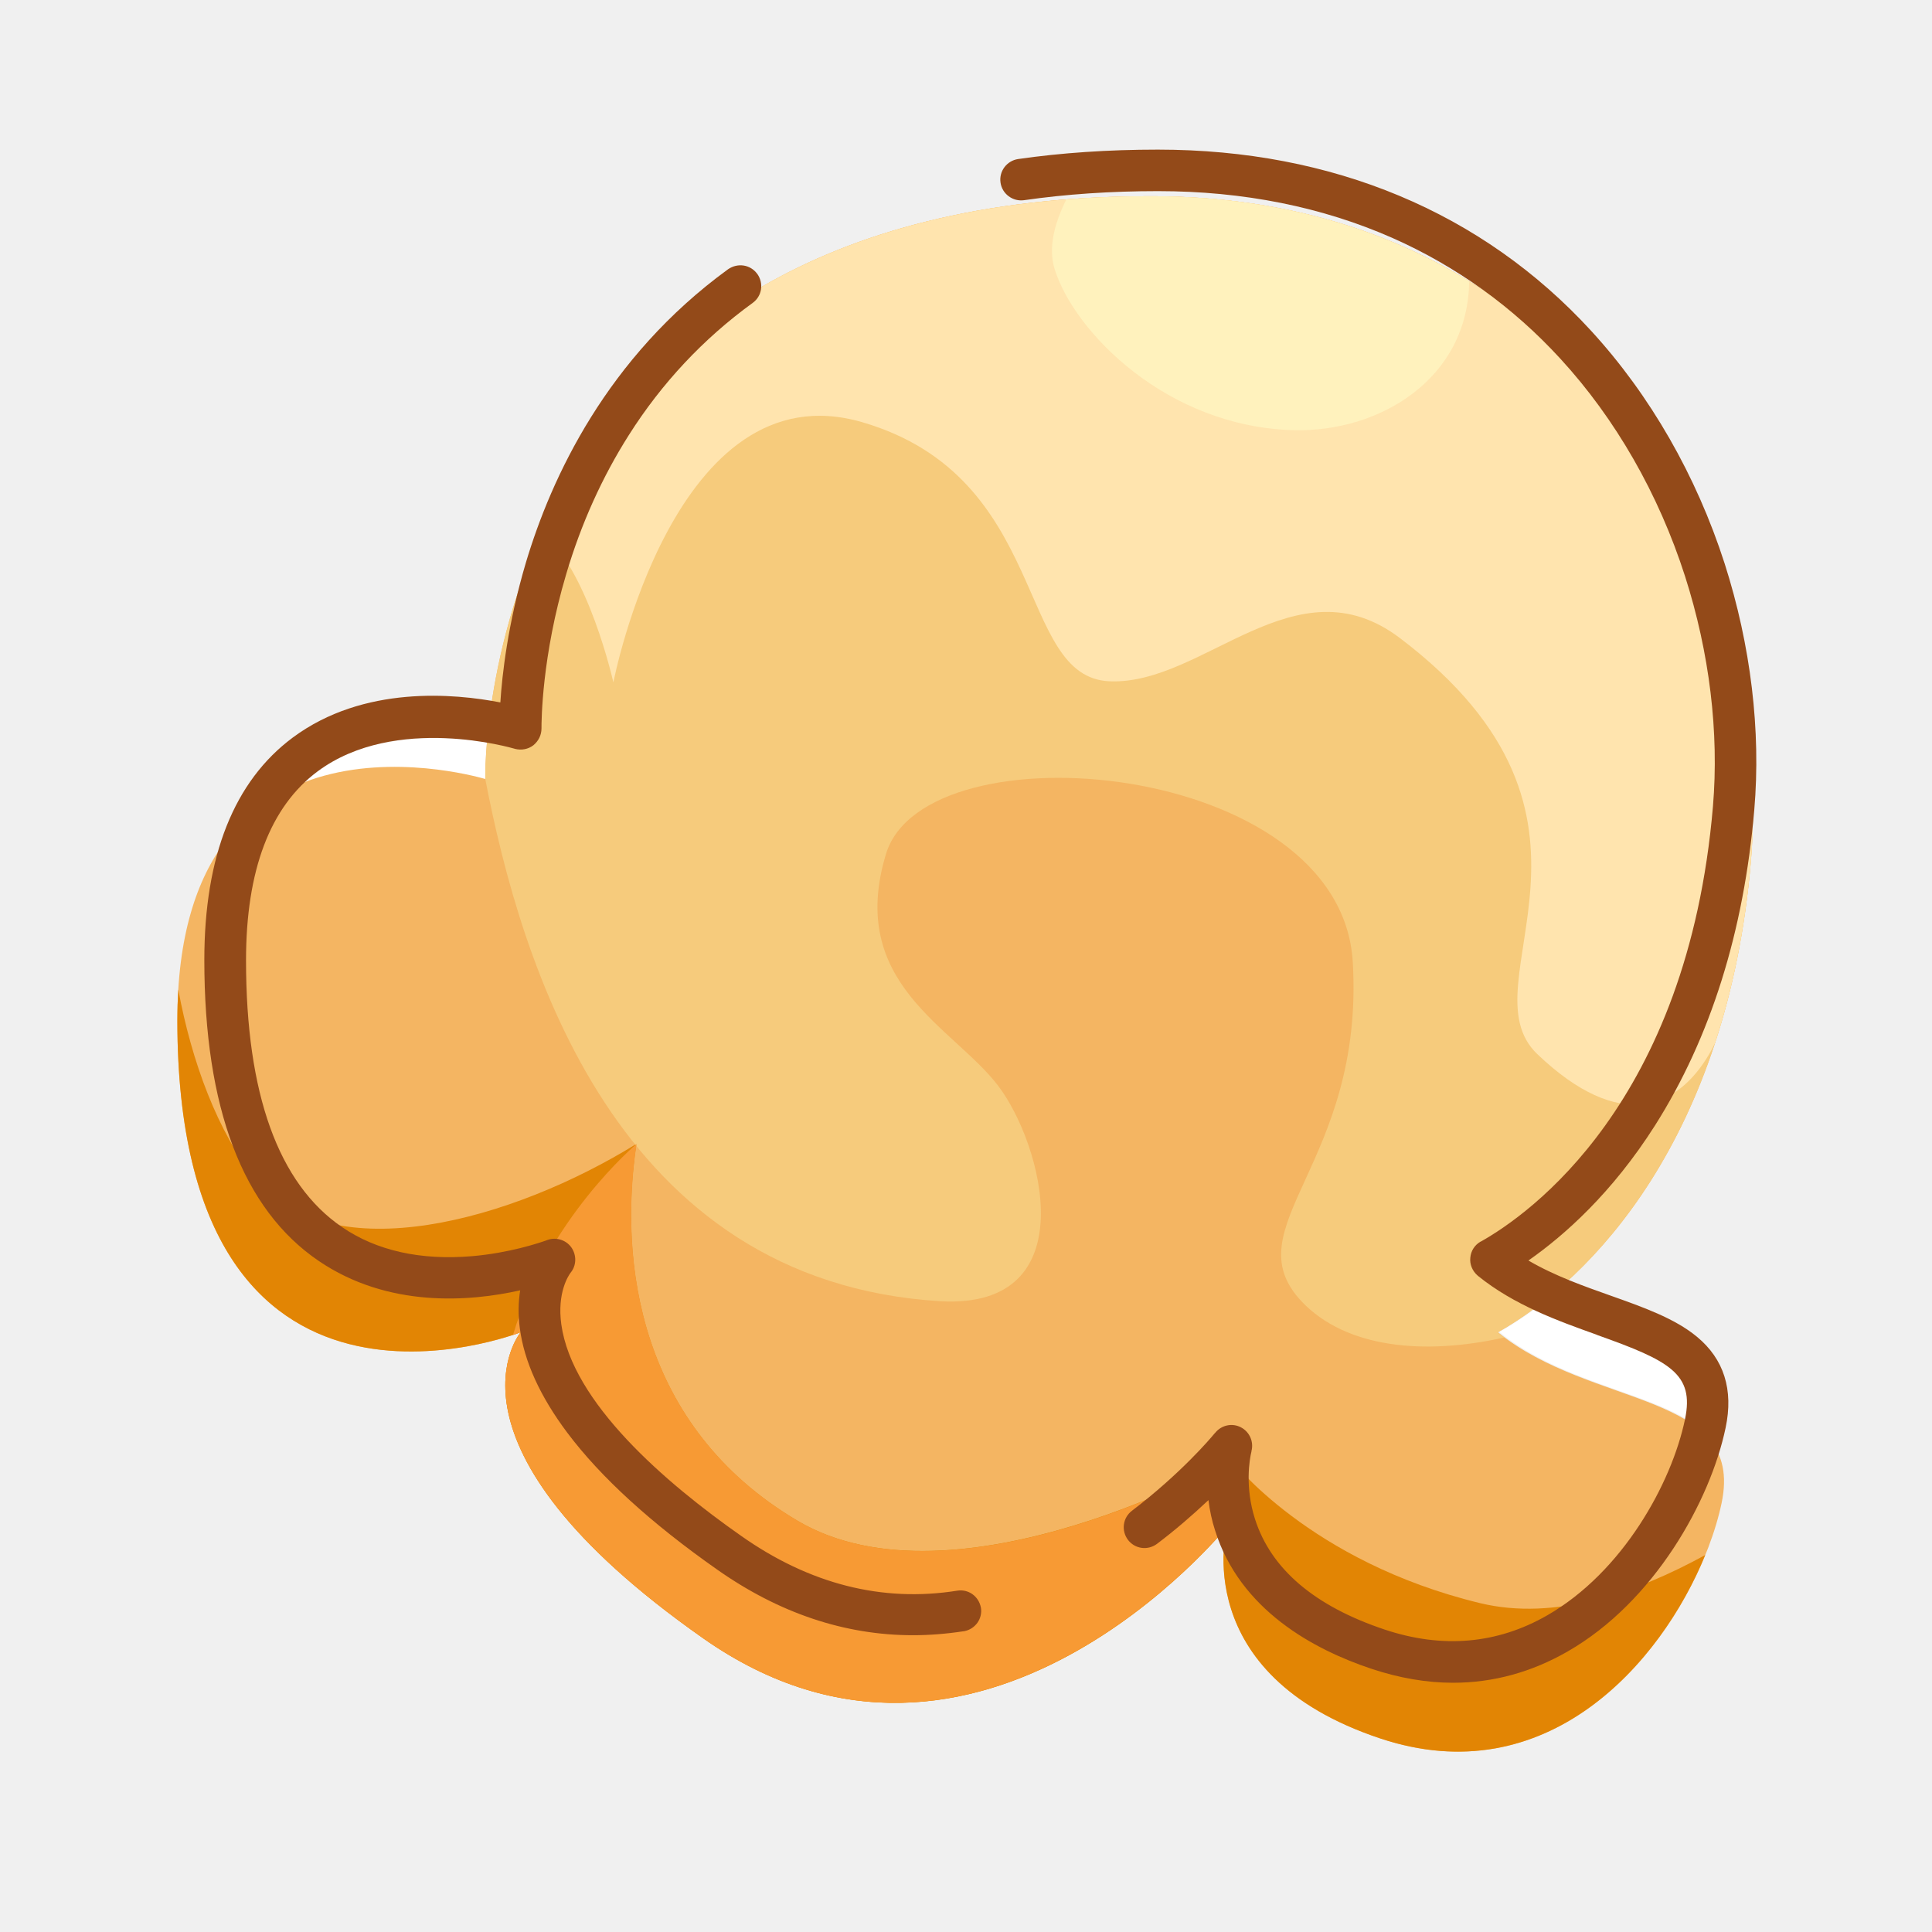
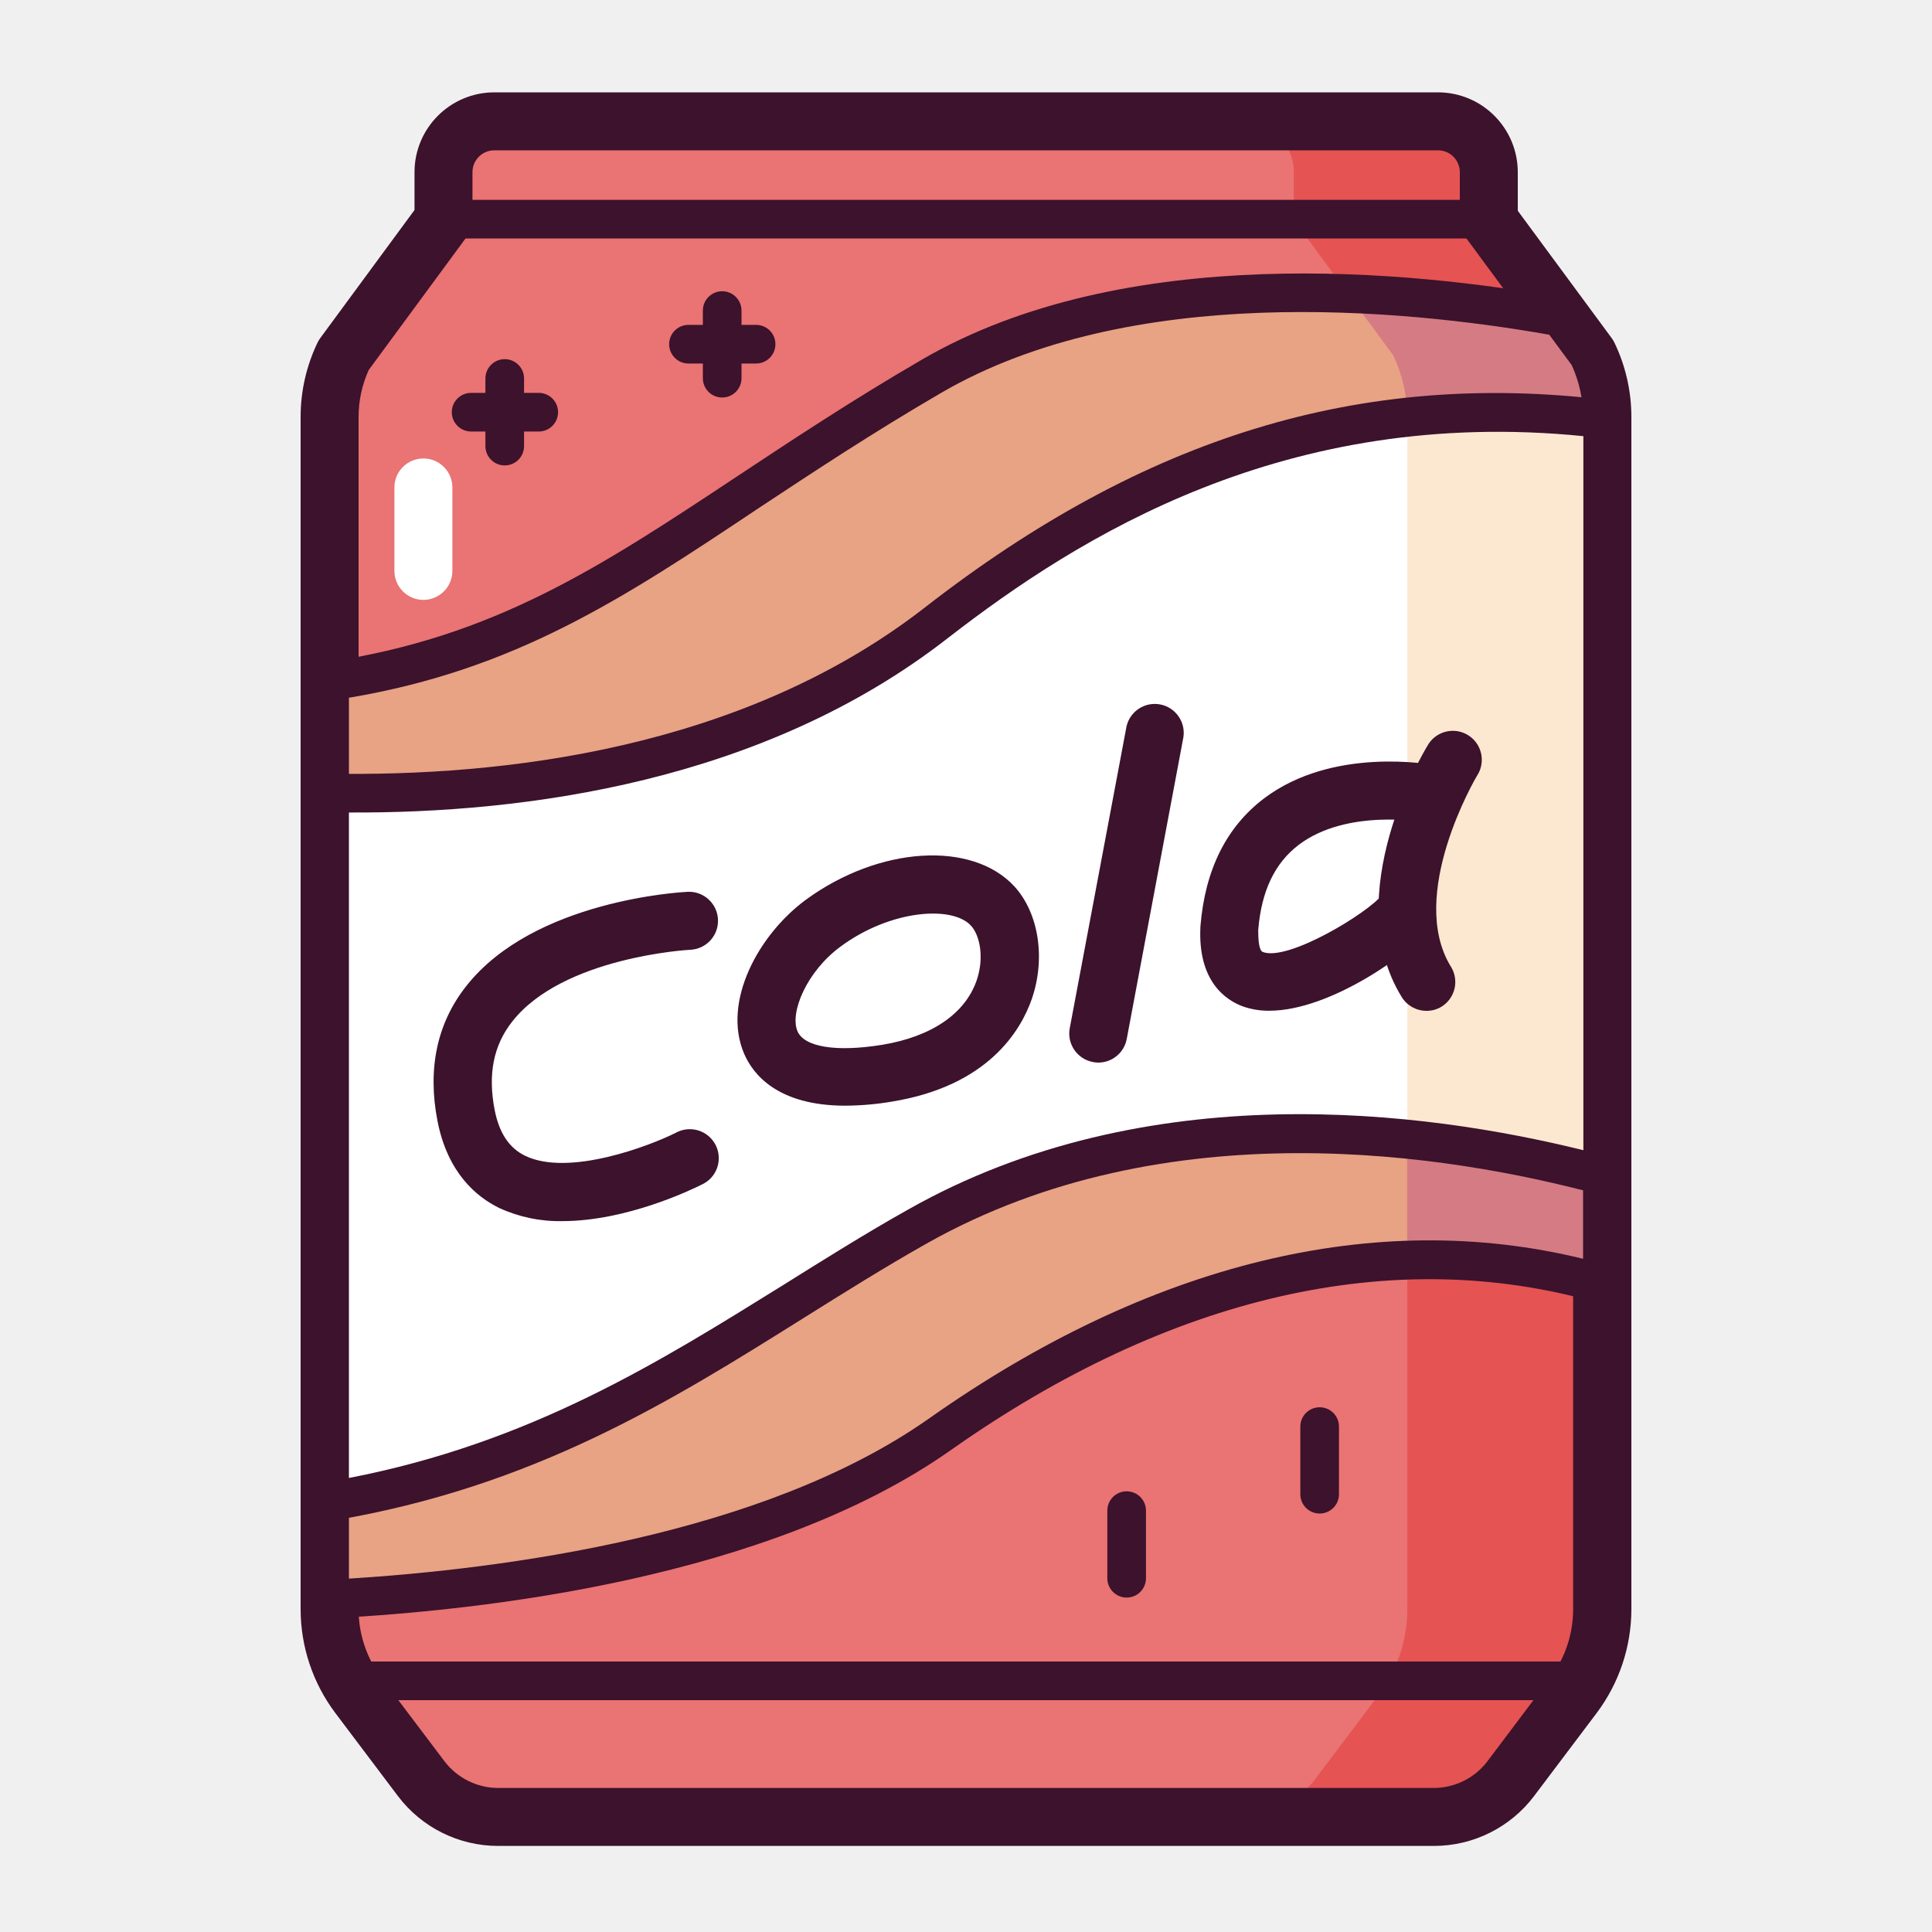
- <svg xmlns="http://www.w3.org/2000/svg" t="1767954024490" class="icon" viewBox="0 0 1024 1024" version="1.1" p-id="3038" width="200" height="200">
-   <path d="M903.6 759.2c-22.5-20.7-73.5-24.5-108.9-53.2 6.5-3.7 13.4-8.1 20.5-13.4 44 21 94.6 23.2 88.4 66.6zM257.9 413.5s-57.1-17.5-103.9 5c32.2-31.1 79.4-29 104.9-25-1.2 12.5-1 20-1 20z" fill="#FFFFFF" p-id="3039" />
-   <path d="M609.8 104c234 0 330.7 205.9 318.2 352.5S843.8 678 793.9 706.1c49.9 40.6 131 31.2 118.6 90.5-12.5 59.3-78 159.1-180.9 124.8-103-34.3-81.1-112.3-81.1-112.3s-131 162.2-277.7 59.3S276 706.1 276 706.1 94 777.9 94 540.8C94 363 257.2 412.9 257.2 412.9S251 104 609.8 104z" fill="#F4B562" p-id="3040" />
-   <path d="M903.8 824.2c-23.5 57.6-84.2 126.6-172.3 97.2-102-34-81.5-110.9-81.1-112.3-1.5 1.9-131.9 161.6-277.7 59.2C226.1 765.4 276 706.1 276 706.1S94 777.9 94 540.8c0-5.7 0.2-11.1 0.5-16.3 7 37.9 20.9 75.9 41.1 100.5 40.1 48.9 136.2 21.8 201.7-18.7-9.4 62.4 1 149.8 85.3 199.7 84.2 49.8 230-32.2 230-32.2s41.4 54 131.9 75.9c39.7 9.6 83.1-5.6 119.3-25.5z" fill="#E28504" p-id="3041" />
-   <path d="M928 456.6c-12.5 146.6-84.2 221.5-134.2 249.6 1.1 0.9 2.3 1.8 3.5 2.7-42.8 9.6-84 5.5-107.3-19-37.4-39.4 33.3-72.9 27-180S490.4 384 469.6 452.6s35.4 91.5 59.3 122.7 46.8 118.5-30.2 114.4c-172.6-10.4-222.5-178.8-241.5-276.8 0 0-6.2-308.9 352.5-308.9 234.1 0 330.8 205.9 318.3 352.6z" fill="#F6CB7C" p-id="3042" />
-   <path d="M928 456.6c-3.1 36.5-9.9 68.5-19.1 96.5-1.1 2.2-2.1 4.1-3 5.6-17 29.1-47.4 41.7-91.1 0-39.5-37.7 54.1-124.3-72.8-220.5-55.4-42-104 25-153.9 22.9s-31.2-108.1-131-137.3-132 137.9-132 137.9-13.3-59.9-38.1-79.7c38.2-84.2 125-178 322.7-178 234.1 0 330.8 205.9 318.3 352.6z" fill="#FFE4AE" p-id="3043" />
-   <path d="M778.7 149.1c-0.6 51.8-47.6 80-92.8 78.9-67.3-1.6-116.5-52-126.9-85.3-3.6-11.5 0-24.6 6.2-37 14.2-1.1 29-1.7 44.6-1.7 67.5 0 123.6 17.2 168.9 45.1z" fill="#FFF2BD" p-id="3044" />
-   <path d="M650.3 809.1c-1.5 1.9-131.9 161.6-277.7 59.2C226.1 765.4 276 706.1 276 706.1s-1.5 0.6-4.1 1.5c18.1-61.2 64.6-100.5 65.5-101.3-9.4 62.4 1 149.8 85.3 199.7 83.2 49.2 226.3-30.1 229.9-32.2 0.2 10.7-0.4 22.4-2.3 35.3z" fill="#F79A34" p-id="3045" />
-   <path d="M877.2 596.5c29.4-46.4 47.1-102.7 52.6-167.2 3.6-42-1.8-87.1-15.7-130.6-15-46.6-39.5-89.3-70.8-123.4-57.6-62.8-137-96-229.6-96-26.3 0-51.2 1.7-74.1 5-6 0.9-10.2 6.5-9.3 12.5 0.4 2.9 2 5.5 4.3 7.2 2.4 1.8 5.3 2.5 8.2 2.1 22.2-3.2 46-4.8 71-4.8 45.3 0 87.1 8.4 124.4 24.9 33.8 15 63.7 36.5 88.9 64 29.2 31.8 52 71.6 66 115.2 13 40.6 18.1 82.8 14.8 122-13.4 157.4-97.6 216.4-123.1 230.7h-0.1c-3.1 1.8-5.1 4.9-5.4 8.5-0.4 3.5 1.1 7.1 3.9 9.5l0.1 0.1c19.3 15.6 42.5 23.9 62.9 31.2l0.4 0.2c38.5 13.7 51.5 20.6 46.5 44.6-7.1 34-33 81-73.1 104-26.5 15.2-55.5 17.7-86.1 7.5-37.1-12.4-60.2-32-68.7-58.5-5.5-17.1-2.9-31.8-1.9-35.9v-0.2c1.3-5-1-10.2-5.6-12.6-4.6-2.4-10.3-1.2-13.6 2.9l-0.4 0.4c-2.1 2.6-18.1 21.4-43.7 40.9-2.4 1.8-3.9 4.4-4.3 7.3-0.4 2.9 0.4 5.8 2.1 8.1 1.8 2.4 4.4 3.9 7.3 4.3 2.9 0.4 5.8-0.4 8.1-2.1 9.4-7.1 18.5-14.9 27.3-23.2 0.7 5.5 1.8 10.8 3.5 16 13.2 42.2 52.3 63.2 82.9 73.4 14.7 4.9 29.3 7.4 43.2 7.4 21.3 0 41.7-5.6 60.8-16.6 45.9-26.3 75.6-79.8 83.7-118.5 4.3-20.2-0.9-36.5-15.2-48.3-11.8-9.8-28.9-15.8-45.5-21.7-14.1-5-29.8-10.5-43.8-18.7 19-13.3 44.3-35.7 67.1-71.6zM519.9 852.1c-1.1-6-6.6-10-12.6-9-39.7 6.3-78.2-3.5-114.4-29-40.4-28.3-89.7-70.8-95.4-112.2-2.3-16.7 3.8-25.8 4.9-27.3 3.2-3.8 3.3-9.4 0.4-13.5-2.9-4-8.2-5.6-12.9-3.8-0.1 0-0.1 0-0.2 0.1-4.3 1.5-19.8 6.7-39.5 8.4-27.4 2.3-50.6-2.9-68.9-15.4-33.8-23.1-50.9-70.7-50.9-141.4 0-47.8 12.8-81.5 38-100.2 41.5-30.7 103.7-12.1 104.2-12l0.3 0.1c3.5 0.9 7.1 0.2 9.8-1.9 2.7-2.2 4.3-5.4 4.3-8.9 0-3.8 0.1-38.1 13.1-81.8 7.9-26.7 19.1-51.5 33.2-73.7 17.4-27.5 39.5-51.1 65.7-70.1 4.9-3.6 5.9-10.3 2.4-15.3l-0.1-0.1c-3.6-4.9-10.3-5.9-15.4-2.4-64.3 46.8-93.7 110.4-107.2 155.6-9.6 32.4-12.6 59.7-13.5 74-24.1-4.7-72.4-9.3-110 18.6-31.1 23.1-46.9 62.8-46.9 117.9 0 78.5 20.4 132.2 60.6 159.5 36.9 25.1 80.1 21.6 106.8 15.6-1 6.3-1.1 13-0.2 20 2.3 17.7 10.8 36.3 25.2 55.5 17.8 23.7 44.5 48 79.4 72.5 32.8 23.1 67.7 34.8 103.8 34.8 8.6 0 17.6-0.7 26.8-2.1h0.2c6-1.1 10-6.6 9-12.6v0.1z" fill="#934A19" p-id="3046" />
+ <svg xmlns="http://www.w3.org/2000/svg" t="1767974150754" class="icon" viewBox="0 0 1024 1024" version="1.1" p-id="1512" width="200" height="200">
+   <path d="M841.882 188.262l-52.787-71.68v-25.344a26.931 26.931 0 0 0-26.931-26.931H261.99a26.931 26.931 0 0 0-26.931 26.931v25.139l-52.941 71.68a75.878 75.878 0 0 0-7.424 32.666v632.32a75.571 75.571 0 0 0 15.36 45.517l33.178 44.083a51.2 51.2 0 0 0 40.96 20.48h496.026a51.2 51.2 0 0 0 40.96-20.48l33.178-44.083a75.571 75.571 0 0 0 15.36-45.517V220.928a75.878 75.878 0 0 0-7.834-32.666z" fill="#EA7373" p-id="1513" />
+   <path d="M841.882 188.262l-52.787-71.68v-25.344a26.931 26.931 0 0 0-26.931-26.931h-103.322a26.982 26.982 0 0 1 26.931 26.931v25.344l52.736 71.68a75.11 75.11 0 0 1 7.424 32.666v632.115a75.878 75.878 0 0 1-15.36 45.517l-33.229 44.083a51.2 51.2 0 0 1-40.96 20.48h103.322a51.2 51.2 0 0 0 40.96-20.48l33.178-44.083a75.571 75.571 0 0 0 15.36-45.517V220.928a75.878 75.878 0 0 0-7.322-32.666z" fill="#E55353" p-id="1514" />
+   <path d="M760.013 978.381H263.987a66.56 66.56 0 0 1-53.146-26.522l-33.229-44.083a91.699 91.699 0 0 1-18.278-54.733V220.928a90.931 90.931 0 0 1 8.96-39.322 14.95 14.95 0 0 1 1.485-2.458l49.92-67.84v-20.07a42.342 42.342 0 0 1 42.291-42.291h500.173a42.342 42.342 0 0 1 42.291 42.291v20.48L854.221 179.2a14.95 14.95 0 0 1 1.485 2.458 90.931 90.931 0 0 1 8.96 39.322v632.064a91.699 91.699 0 0 1-18.278 54.733l-33.229 44.083a66.56 66.56 0 0 1-53.146 26.522zM195.43 196.096a60.365 60.365 0 0 0-5.376 24.832v632.115a60.416 60.416 0 0 0 12.134 36.25l33.331 44.134a35.84 35.84 0 0 0 28.621 14.234h496.026a35.84 35.84 0 0 0 28.314-14.285l33.178-44.083a60.416 60.416 0 0 0 12.134-36.25V220.928a60.365 60.365 0 0 0-5.12-24.832L776.704 125.645a15.36 15.36 0 0 1-2.97-9.062v-25.344a11.571 11.571 0 0 0-11.571-11.571H261.99a11.571 11.571 0 0 0-11.571 11.571v25.139a15.36 15.36 0 0 1-3.021 9.114z" fill="#3C122C" p-id="1515" />
+   <path d="M174.694 847.565c84.89-4.301 230.4-21.606 323.686-87.45 114.944-80.998 235.52-112.64 350.925-79.616V220.928a75.878 75.878 0 0 0-7.424-32.666l-14.899-20.48c-83.149-15.002-229.683-28.877-333.158 31.386C363.878 275.046 302.08 342.323 174.694 361.062z" fill="#E8A284" p-id="1516" />
+   <path d="M826.982 168.038a804.915 804.915 0 0 0-112.64-12.493l24.064 32.717a75.11 75.11 0 0 1 7.424 32.666v446.874a331.878 331.878 0 0 1 103.373 12.698V220.928a75.878 75.878 0 0 0-7.424-32.666z" fill="#D57B84" p-id="1517" />
+   <path d="M174.694 857.805a10.24 10.24 0 0 1-10.24-10.24v-486.4a10.24 10.24 0 0 1 8.755-10.24c88.576-13.005 145.306-50.637 217.19-98.253 28.57-18.893 60.928-40.397 98.304-62.106 107.52-62.464 259.123-47.258 340.122-32.614a10.24 10.24 0 0 1 6.4 3.994l14.694 20.224a10.598 10.598 0 0 1 0.973 1.638 86.323 86.323 0 0 1 8.448 37.12v459.571a10.24 10.24 0 0 1-4.096 8.192 10.24 10.24 0 0 1-8.96 1.638c-107.52-30.72-225.843-3.84-342.221 78.182-96.563 68.045-247.603 85.146-329.062 89.242z m10.24-487.987v466.893c81.203-5.12 219.238-22.682 307.558-84.941 116.941-82.432 236.493-111.565 346.573-84.582V220.928a65.946 65.946 0 0 0-6.042-27.443l-11.878-16.077c-79.104-13.926-222.259-27.29-322.15 30.72-36.864 21.453-67.584 41.83-97.28 61.44-71.68 47.872-128.717 85.453-216.781 100.25z" fill="#3C122C" p-id="1518" />
+   <path d="M496.64 330.035C395.725 408.422 263.066 421.837 174.694 420.301v375.552c137.216-23.194 216.627-92.16 311.501-145.818 128.614-72.499 278.272-49.92 363.11-27.136v-400.896C746.701 209.92 631.296 225.28 496.64 330.035z" fill="#FFFFFF" p-id="1519" />
+   <path d="M745.933 603.699a664.832 664.832 0 0 1 103.373 19.2v-400.896a454.246 454.246 0 0 0-103.373-1.126z" fill="#FCE8D0" p-id="1520" />
+   <path d="M174.694 806.093a10.24 10.24 0 0 1-10.24-10.24V420.301a10.24 10.24 0 0 1 3.072-7.27 10.24 10.24 0 0 1 7.322-2.97c90.266 1.587 218.112-12.442 315.341-88.064 116.429-90.624 230.912-125.645 360.346-110.131a10.24 10.24 0 0 1 9.011 10.24v400.896a10.24 10.24 0 0 1-3.994 8.141 10.24 10.24 0 0 1-8.909 1.741c-78.131-20.992-228.198-45.568-355.43 26.163-22.17 12.493-44.032 26.214-65.126 39.424-70.246 44.032-142.848 89.549-249.702 107.52a9.421 9.421 0 0 1-1.69 0.102z m10.24-375.45V783.36c96.461-18.688 164.454-61.44 230.4-102.4 21.35-13.363 43.366-27.187 65.997-39.885 126.771-71.68 273.869-52.224 357.888-31.437V231.168C681.421 215.347 571.853 284.365 502.733 337.92 404.48 414.72 277.811 431.104 184.934 430.643zM496.64 330.035z" fill="#3C122C" p-id="1521" />
+   <path d="M298.035 647.219a76.288 76.288 0 0 1-33.434-6.963c-11.981-5.837-27.341-18.534-32.717-46.08s-0.358-51.917 15.36-71.68c35.84-45.414 113.92-49.664 117.197-49.818a15.36 15.36 0 1 1 1.485 30.72c-0.922 0-67.738 3.84-94.515 38.144-9.933 12.646-12.902 28.006-9.216 46.848 2.406 12.186 7.68 20.07 16.077 24.166 23.194 11.315 66.56-5.427 79.974-12.186a15.36 15.36 0 1 1 13.875 27.392c-5.171 2.611-39.834 19.456-74.086 19.456zM448.051 586.035c-35.84 0-49.05-16.589-53.76-27.802-11.52-27.392 7.68-62.874 32.922-81.408C465.92 448.563 515.072 445.44 537.6 469.76c13.005 14.182 16.691 38.246 9.267 59.75-5.837 16.691-23.142 46.08-74.189 54.374a152.166 152.166 0 0 1-24.627 2.15zM445.44 501.76c-17.869 13.158-26.931 34.867-22.784 44.749 3.533 8.448 20.48 11.213 44.851 7.27 26.163-4.301 43.981-16.435 50.125-34.099 4.198-12.186 1.638-24.013-2.918-28.979-9.933-11.008-43.008-8.448-69.274 11.059zM582.093 563.2a13.158 13.158 0 0 1-2.816-0.307 15.36 15.36 0 0 1-12.288-17.92l30.106-160.051a15.36 15.36 0 0 1 30.157 5.683l-30.054 160.051a15.36 15.36 0 0 1-15.104 12.544zM672.768 535.706a40.96 40.96 0 0 1-14.08-2.304c-9.062-3.379-24.013-13.363-22.426-42.547 2.458-29.952 13.773-52.531 33.638-67.635 36.659-27.75 88.627-18.022 90.829-17.613a15.36 15.36 0 0 1-5.837 30.157c-0.666 0-40.96-7.373-66.56 12.032-12.749 9.728-19.763 24.474-21.453 45.158 0 5.12 0.358 10.854 2.458 11.622 13.414 5.12 55.91-20.838 63.13-30.208a15.36 15.36 0 0 1 24.371 18.739c-8.499 11.11-51.2 42.598-84.07 42.598z" fill="#3C122C" p-id="1522" />
+   <path d="M756.07 535.757a15.36 15.36 0 0 1-13.107-7.27c-33.485-54.067 11.622-130.048 13.568-133.12a15.36 15.36 0 1 1 26.266 15.872c-0.461 0.768-37.274 63.181-13.722 101.222a15.36 15.36 0 0 1-5.12 21.146 14.899 14.899 0 0 1-7.885 2.15zM285.542 228.71h-35.84a10.24 10.24 0 1 1 0-20.48h35.84a10.24 10.24 0 0 1 0 20.48z" fill="#3C122C" p-id="1523" />
+   <path d="M267.52 246.682a10.24 10.24 0 0 1-10.24-10.24v-35.84a10.24 10.24 0 0 1 20.48 0v35.84a10.24 10.24 0 0 1-10.24 10.24zM400.742 192.666h-35.84a10.24 10.24 0 0 1 0-20.48h35.84a10.24 10.24 0 0 1 0 20.48z" fill="#3C122C" p-id="1524" />
+   <path d="M382.771 210.688a10.24 10.24 0 0 1-10.24-10.24v-35.84a10.24 10.24 0 0 1 20.48 0v35.84a10.24 10.24 0 0 1-10.24 10.24zM699.443 802.202a10.24 10.24 0 0 1-10.24-10.24v-35.84a10.24 10.24 0 0 1 20.48 0v35.84a10.24 10.24 0 0 1-10.24 10.24zM597.146 846.746a10.24 10.24 0 0 1-10.24-10.24v-35.84a10.24 10.24 0 0 1 20.48 0v35.84a10.24 10.24 0 0 1-10.24 10.24zM786.842 126.413H239.718a10.24 10.24 0 0 1 0-20.48h547.123a10.24 10.24 0 0 1 0 20.48zM838.502 901.12h-650.24a10.24 10.24 0 0 1 0-20.48h650.24a10.24 10.24 0 0 1 0 20.48z" fill="#3C122C" p-id="1525" />
+   <path d="M224.41 317.952a15.36 15.36 0 0 1-15.36-15.36v-44.237a15.36 15.36 0 1 1 30.72 0v44.237a15.36 15.36 0 0 1-15.36 15.36z" fill="#FFFFFF" p-id="1526" />
</svg>
